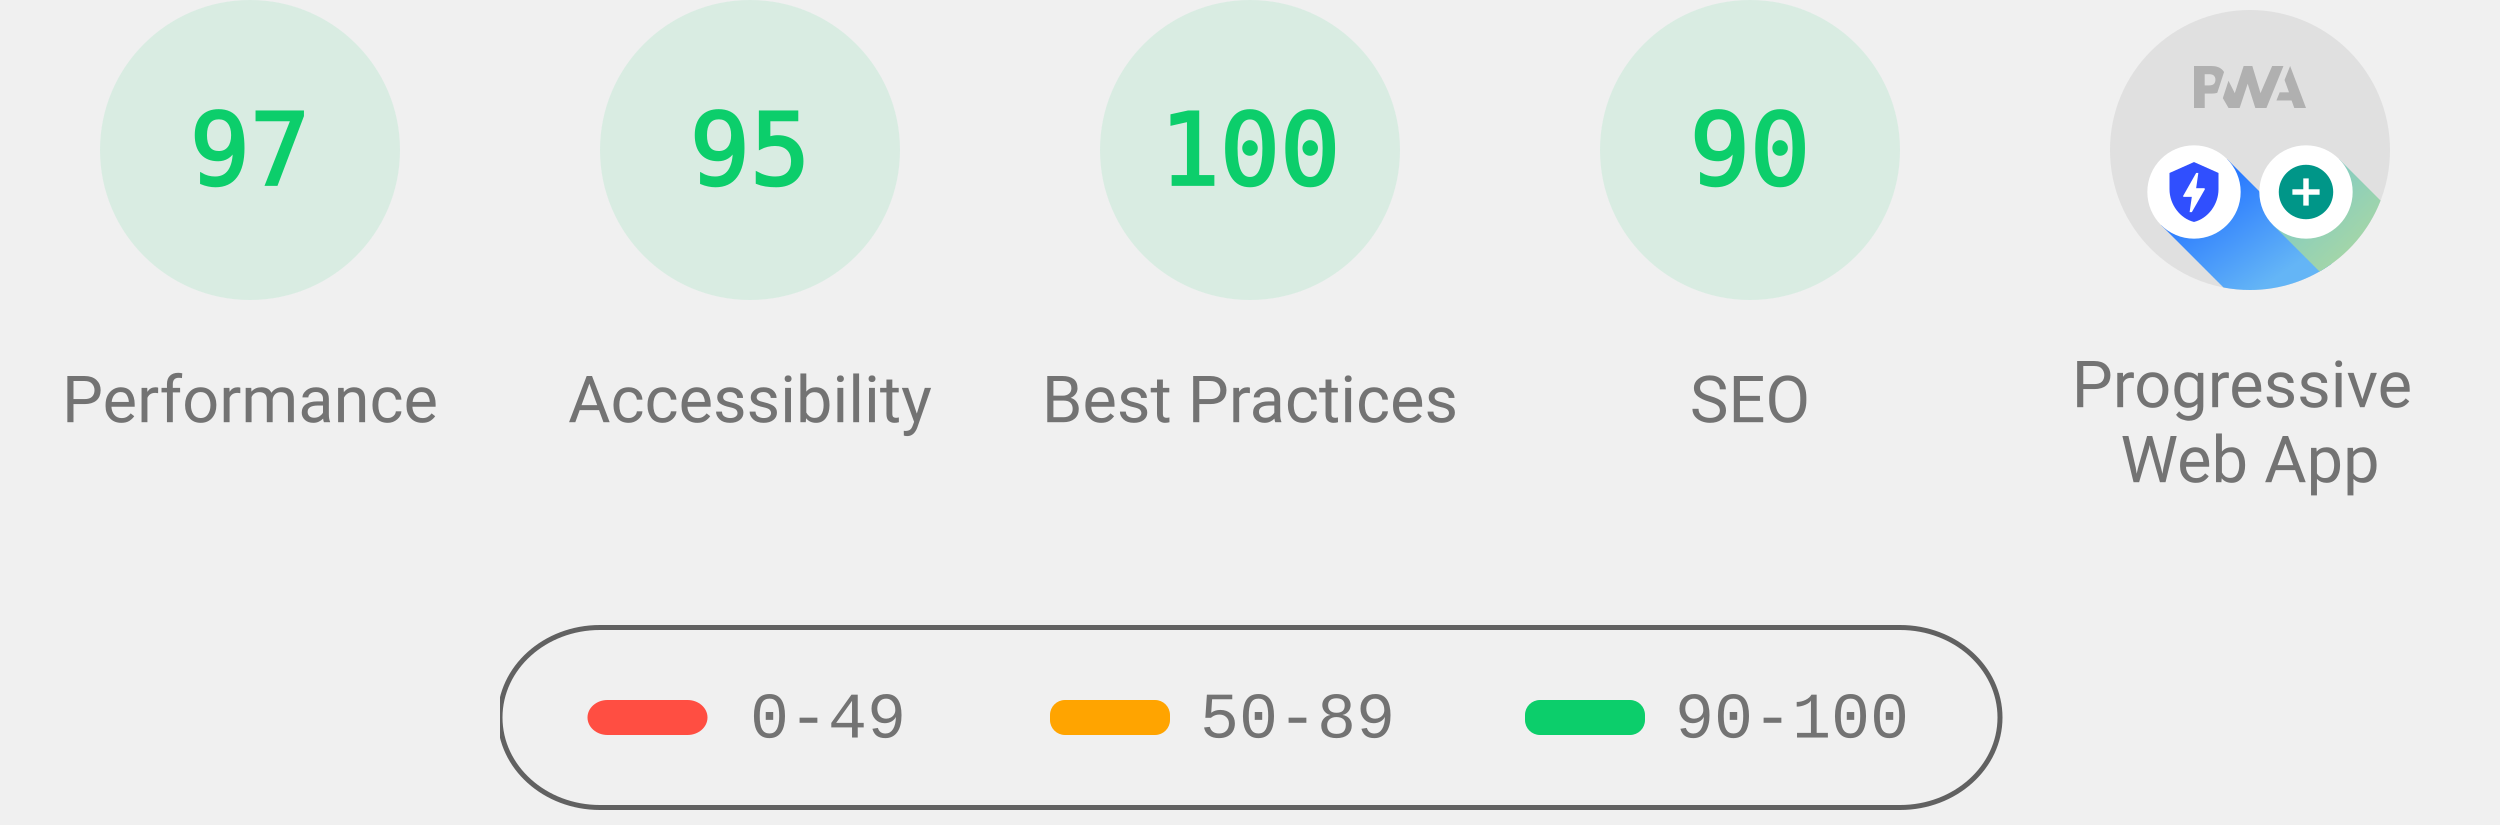
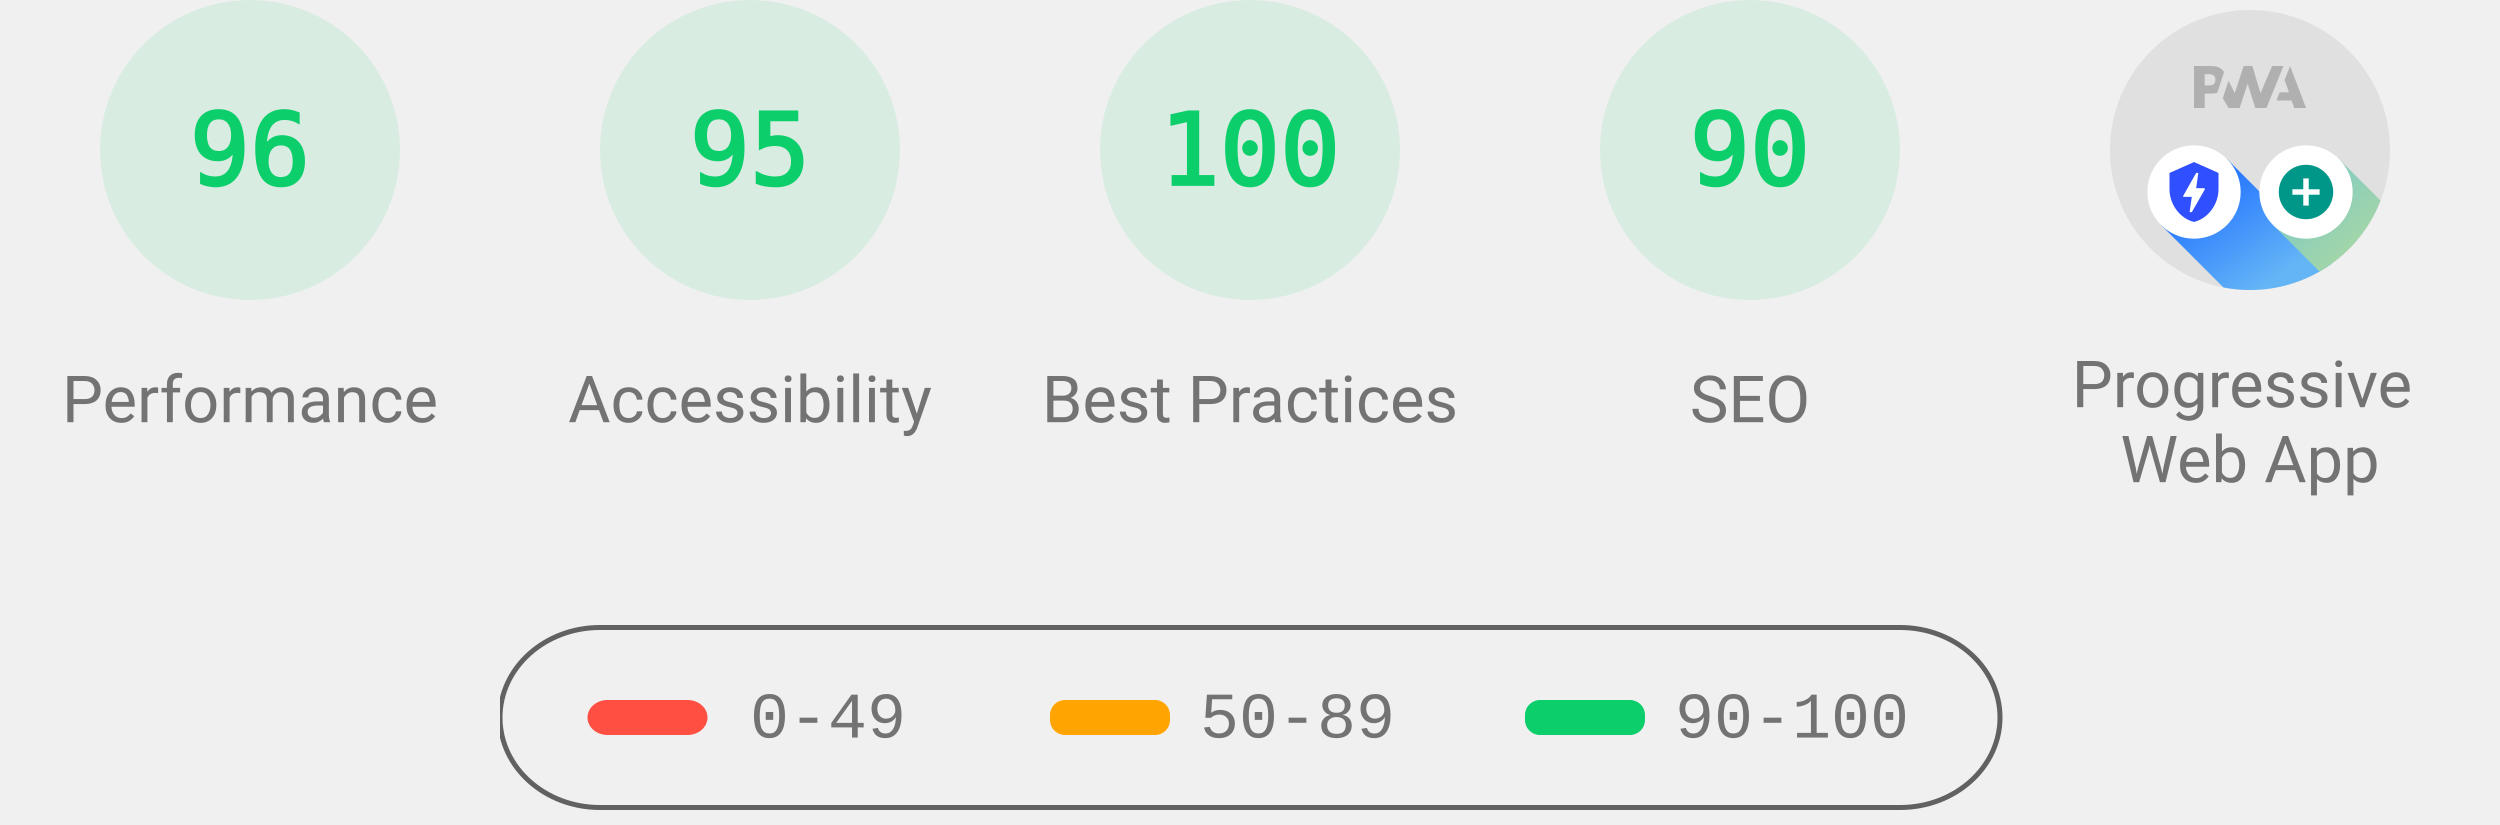
<svg xmlns="http://www.w3.org/2000/svg" class="theme--agnostic" fill="none" width="1000" height="330">
  <style>
			.gauge-base {
				opacity: 0.1
			}

			.gauge-arc {
				fill: none;
				animation-delay: 250ms;
				stroke-linecap: round;
				transform: rotate(-90deg);
				transform-origin: 100px 60px;
				animation: load-gauge 1s ease forwards
			}

			.guage-text {
				font-size: 40px;
				font-family: monospace;
				text-align: center
			}

			.guage-red {
				color: #ff4e42;
				fill: #ff4e42;
				stroke: #ff4e42
			}
			.guage-orange {
				color: #ffa400;
				fill: #ffa400;
				stroke: #ffa400
			}
			.guage-green {
				color: #0cce6b;
				fill: #0cce6b;
				stroke: #0cce6b
			}
			.theme--agnostic .guage-undefined {
				color: #5c5c5c;
				fill: #5c5c5c;
				stroke: #5c5c5c
			}
			.theme--light .guage-undefined {
				color: #1e1e1e;
				fill: #1e1e1e;
				stroke: #1e1e1e
			}
			.theme--dark .guage-undefined {
				color: #f5f5f5;
				fill: #f5f5f5;
				stroke: #f5f5f5
			}

			.guage-title {
				stroke: none;
				font-size: 26px;
				line-height: 26px;
				font-family: Roboto, Halvetica, Arial, sans-serif
			}
			.metric.guage-title {
				font-family: 'Courier New', Courier, monospace
			}
			.theme--agnostic .guage-title {
				color: #737373;
				fill: #737373
			}
			.theme--light .guage-title {
				color: #212121;
				fill: #212121
			}
			.theme--dark .guage-title {
				color: #f5f5f5;
				fill: #f5f5f5
			}

			@keyframes load-gauge {
				from {
					stroke-dasharray: 0 352.858
				}
			}
			.lh-gauge--pwa__disc {
				fill: #e0e0e0
			}
			.lh-gauge--pwa__logo {
				position: relative;
				fill: #b0b0b0
			}
			.lh-gauge--pwa__invisible {
				display: none
			}
			.lh-gauge--pwa__visible {
				display: inline
			}
			.guage-invisible {
				display: none
			}
			.lh-gauge--pwa__logo--primary-color {
				fill: #304ffe
			}
			.theme--agnostic .lh-gauge--pwa__logo--secondary-color {
				fill: #787878
			}
			.theme--light .lh-gauge--pwa__logo--secondary-color {
				fill: #3d3d3d
			}
			.theme--dark .lh-gauge--pwa__logo--secondary-color {
				fill: #d8b6b6
			}
			.theme--light #svg_2 {
				stroke: #00000022
			}
			.theme--agnostic #svg_2 {
				stroke: #616161
			}
			.theme--light #svg_2 {
				stroke: #00000022
			}
			.theme--dark #svg_2 {
				stroke: #f5f5f566
			}
		</style>
  <svg class="guage-div guage-perf guage-green" viewBox="0 0 200 200" width="200" height="200" x="0" y="0">
    <circle class="gauge-base" r="56" cx="100" cy="60" stroke-width="8" />
-     <circle class="gauge-arc guage-arc-1" r="56" cx="100" cy="60" stroke-width="8" style="stroke-dasharray: 341.302, 351.858;" />
-     <text class="guage-text" x="100px" y="60px" alignment-baseline="central" dominant-baseline="central" text-anchor="middle">97</text>
+     <circle class="gauge-arc guage-arc-1" r="56" cx="100" cy="60" stroke-width="8" style="stroke-dasharray: 337.784, 351.858;" />
+     <text class="guage-text" x="100px" y="60px" alignment-baseline="central" dominant-baseline="central" text-anchor="middle">96</text>
    <text class="guage-title" x="100px" y="160px" alignment-baseline="central" dominant-baseline="central" text-anchor="middle">Performance</text>
  </svg>,<svg class="guage-div guage-perf guage-green" viewBox="0 0 200 200" width="200" height="200" x="200" y="0">
    <circle class="gauge-base" r="56" cx="100" cy="60" stroke-width="8" />
    <circle class="gauge-arc guage-arc-1" r="56" cx="100" cy="60" stroke-width="8" style="stroke-dasharray: 334.265, 351.858;" />
    <text class="guage-text" x="100px" y="60px" alignment-baseline="central" dominant-baseline="central" text-anchor="middle">95</text>
    <text class="guage-title" x="100px" y="160px" alignment-baseline="central" dominant-baseline="central" text-anchor="middle">Accessibility</text>
  </svg>,<svg class="guage-div guage-perf guage-green" viewBox="0 0 200 200" width="200" height="200" x="400" y="0">
    <circle class="gauge-base" r="56" cx="100" cy="60" stroke-width="8" />
    <circle class="gauge-arc guage-arc-1" r="56" cx="100" cy="60" stroke-width="8" style="stroke-dasharray: 351.858, 351.858;" />
    <text class="guage-text" x="100px" y="60px" alignment-baseline="central" dominant-baseline="central" text-anchor="middle">100</text>
    <text class="guage-title" x="100px" y="160px" alignment-baseline="central" dominant-baseline="central" text-anchor="middle">Best Practices</text>
  </svg>,<svg class="guage-div guage-perf guage-green" viewBox="0 0 200 200" width="200" height="200" x="600" y="0">
    <circle class="gauge-base" r="56" cx="100" cy="60" stroke-width="8" />
    <circle class="gauge-arc guage-arc-1" r="56" cx="100" cy="60" stroke-width="8" style="stroke-dasharray: 316.672, 351.858;" />
    <text class="guage-text" x="100px" y="60px" alignment-baseline="central" dominant-baseline="central" text-anchor="middle">90</text>
    <text class="guage-title" x="100px" y="160px" alignment-baseline="central" dominant-baseline="central" text-anchor="middle">SEO</text>
  </svg>,<svg class="guage-div guage-pwa" viewBox="0 0 200 200" width="200" height="200" x="800" y="0">
    <svg viewBox="0 0 60 60" width="112" height="112" x="44" y="4">
      <defs>
        <linearGradient id="lh-gauge--pwa__check-circle__gradient-0" x1="50%" y1="0%" x2="50%" y2="100%">
          <stop stop-color="#00C852" offset="0%" />
          <stop stop-color="#009688" offset="100%" />
        </linearGradient>
        <linearGradient id="lh-gauge--pwa__installable__shadow-gradient-0" x1="76.056%" x2="24.111%" y1="82.995%" y2="24.735%">
          <stop stop-color="#A5D6A7" offset="0%" />
          <stop stop-color="#80CBC4" offset="100%" />
        </linearGradient>
        <linearGradient id="lh-gauge--pwa__fast-reliable__shadow-gradient-0" x1="76.056%" y1="82.995%" x2="25.678%" y2="26.493%">
          <stop stop-color="#64B5F6" offset="0%" />
          <stop stop-color="#2979FF" offset="100%" />
        </linearGradient>
        <g id="lh-gauge--pwa__fast-reliable-badge-0">
          <circle fill="#FFFFFF" cx="10" cy="10" r="10" />
          <path fill="#304FFE" d="M10 3.58l5.25 2.34v3.5c0 3.23-2.24 6.26-5.25 7-3.01-.74-5.25-3.77-5.25-7v-3.5L10 3.58zm-.47 10.74l2.76-4.83.03-.07c.04-.08 0-.24-.22-.24h-1.64l.47-3.26h-.47l-2.7 4.77c-.02.01.05-.1-.04.05-.09.16-.1.31.18.31h1.63l-.47 3.27h.47z" />
        </g>
        <g id="lh-gauge--pwa__installable-badge-0">
          <circle fill="#FFFFFF" cx="10" cy="10" r="10" />
          <path fill="#009688" d="M10 4.167A5.835 5.835 0 0 0 4.167 10 5.835 5.835 0 0 0 10 15.833 5.835 5.835 0 0 0 15.833 10 5.835 5.835 0 0 0 10 4.167zm2.917 6.416h-2.334v2.334H9.417v-2.334H7.083V9.417h2.334V7.083h1.166v2.334h2.334v1.166z" />
        </g>
      </defs>
      <g stroke="none" fill-rule="nonzero">
        <circle class="lh-gauge--pwa__disc" cx="30" cy="30" r="30" />
        <g class="lh-gauge--pwa__logo">
          <path d="M35.66 19.39l.7-1.75h2L37.4 15 38.6 12l3.4 9h-2.51l-.58-1.61z" />
          <path d="M33.52 21l3.65-9h-2.42l-2.5 5.82L30.5 12h-1.86l-1.9 5.82-1.35-2.65-1.21 3.72L25.4 21h2.38l1.72-5.2 1.64 5.2z" />
          <path fill-rule="nonzero" d="M20.3 17.91h1.48c.45 0 .85-.05 1.2-.15l.39-1.18 1.07-3.3a2.64 2.64 0 0 0-.28-.37c-.55-.6-1.36-.91-2.42-.91H18v9h2.3V17.9zm1.96-3.84c.22.22.33.5.33.87 0 .36-.1.65-.29.87-.2.23-.59.35-1.15.35h-.86v-2.41h.87c.52 0 .89.1 1.1.32z" />
        </g>
        <rect class="lh-gauge--pwa__component lh-gauge--pwa__na-line lh-gauge--pwa__invisible" fill="#FFFFFF" x="20" y="32" width="20" height="4" rx="2" />
        <g class="lh-gauge--pwa__component lh-gauge--pwa__fast-reliable-badge lh-gauge--pwa__invisible" transform="translate(20, 29)">
          <path fill="url(#lh-gauge--pwa__fast-reliable__shadow-gradient-0)" d="M33.63 19.49A30 30 0 0 1 16.2 30.36L3 17.14 17.14 3l16.49 16.49z" />
          <use href="#lh-gauge--pwa__fast-reliable-badge-0" />
        </g>
        <g class="lh-gauge--pwa__component lh-gauge--pwa__installable-badge lh-gauge--pwa__invisible" transform="translate(20, 29)">
          <path fill="url(#lh-gauge--pwa__installable__shadow-gradient-0)" d="M33.629 19.487c-4.272 5.453-10.391 9.39-17.415 10.869L3 17.142 17.142 3 33.63 19.487z" />
          <use href="#lh-gauge--pwa__installable-badge-0" />
        </g>
        <g class="lh-gauge--pwa__component lh-gauge--pwa__fast-reliable-installable-badges lh-gauge--pwa__visible">
          <g transform="translate(8, 29)">
            <path fill="url(#lh-gauge--pwa__fast-reliable__shadow-gradient-0)" d="M16.321 30.463L3 17.143 17.142 3l22.365 22.365A29.864 29.864 0 0 1 22 31c-1.942 0-3.84-.184-5.679-.537z" />
            <use href="#lh-gauge--pwa__fast-reliable-badge-0" />
          </g>
          <g transform="translate(32, 29)">
            <path fill="url(#lh-gauge--pwa__installable__shadow-gradient-0)" d="M25.982 11.84a30.107 30.107 0 0 1-13.08 15.203L3 17.143 17.142 3l8.84 8.84z" />
            <use href="#lh-gauge--pwa__installable-badge-0" />
          </g>
        </g>
        <g class="lh-gauge--pwa__component lh-gauge--pwa__check-circle lh-gauge--pwa__invisible" transform="translate(18, 28)">
          <circle fill="#FFFFFF" cx="12" cy="12" r="12" />
          <path fill="url(#lh-gauge--pwa__check-circle__gradient-0)" d="M12 2a10 10 0 1 0 0 20 10 10 0 0 0 0-20zm-2 15l-5-5 1.41-1.41L10 14.17l7.59-7.59L19 8l-9 9z" />
        </g>
      </g>
    </svg>
    <text class="guage-title" y="160px" alignment-baseline="central" dominant-baseline="central" text-anchor="middle">
      <tspan x="100px" dy="-6px">Progressive</tspan>
      <tspan x="100px" dy="30px">Web App</tspan>
    </text>
  </svg>
  <svg width="604" height="76" x="200" y="250">
    <g>
      <rect fill="none" id="canvas_background" height="80" width="604" y="-1" x="-1" />
      <g display="none" overflow="visible" y="0" x="0" height="100%" width="100%" id="canvasGrid">
        <rect fill="url(#gridpattern)" stroke-width="0" y="0" x="0" height="100%" width="100%" />
      </g>
    </g>
    <g>
      <rect fill-opacity="0" stroke-width="2" rx="40" id="svg_2" height="72" width="600" y="1" x="0" fill="#000000" />
      <rect stroke="#000" rx="8" id="svg_3" height="14" width="48" y="30" x="35" stroke-opacity="null" stroke-width="0" fill="#ff4e42" />
      <rect stroke="#000" rx="6" id="svg_4" height="14" width="48" y="30" x="220" stroke-opacity="null" stroke-width="0" fill="#ffa400" />
      <rect stroke="#000" rx="6" id="svg_5" height="14" width="48" y="30" x="410" stroke-opacity="null" stroke-width="0" fill="#0cce6b" />
      <text class="metric guage-title" xml:space="preserve" text-anchor="start" font-size="26" id="svg_6" y="45" x="100" stroke-opacity="null" stroke-width="0" stroke="#000">0-49</text>
      <text class="metric guage-title" xml:space="preserve" text-anchor="start" font-size="26" id="svg_7" y="45" x="280" stroke-opacity="null" stroke-width="0" stroke="#000">50-89</text>
      <text class="metric guage-title" xml:space="preserve" text-anchor="start" font-size="26" id="svg_8" y="45" x="470" stroke-opacity="null" stroke-width="0" stroke="#000">90-100</text>
    </g>
  </svg>
</svg>
